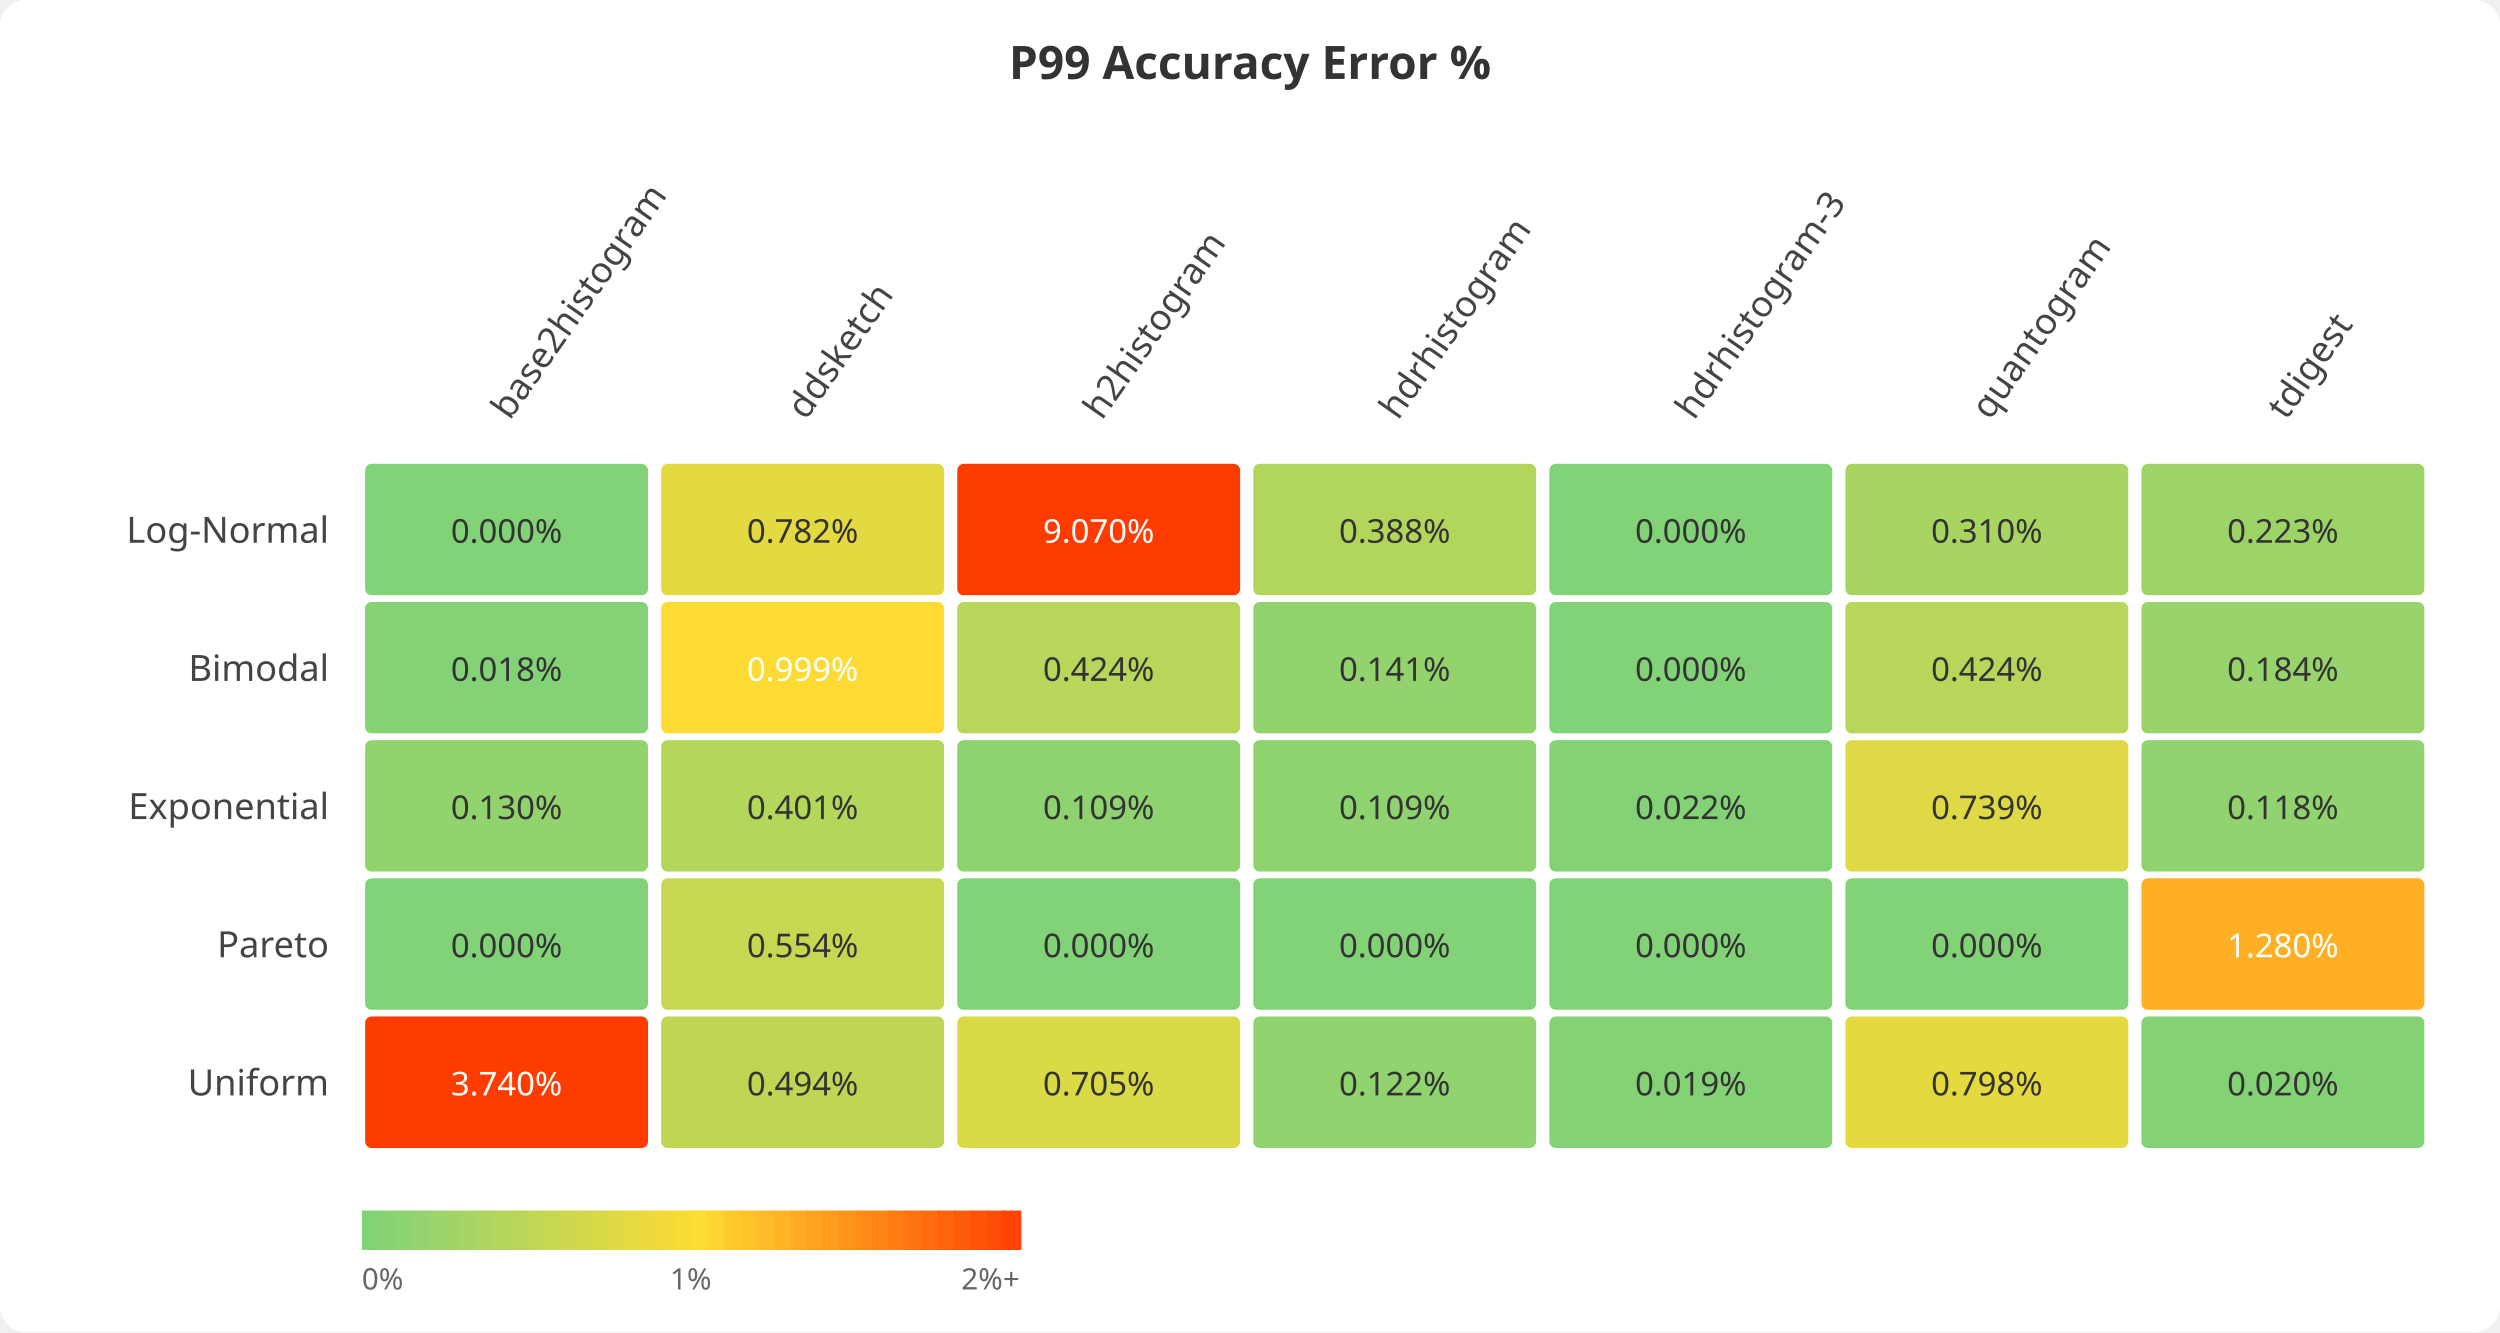
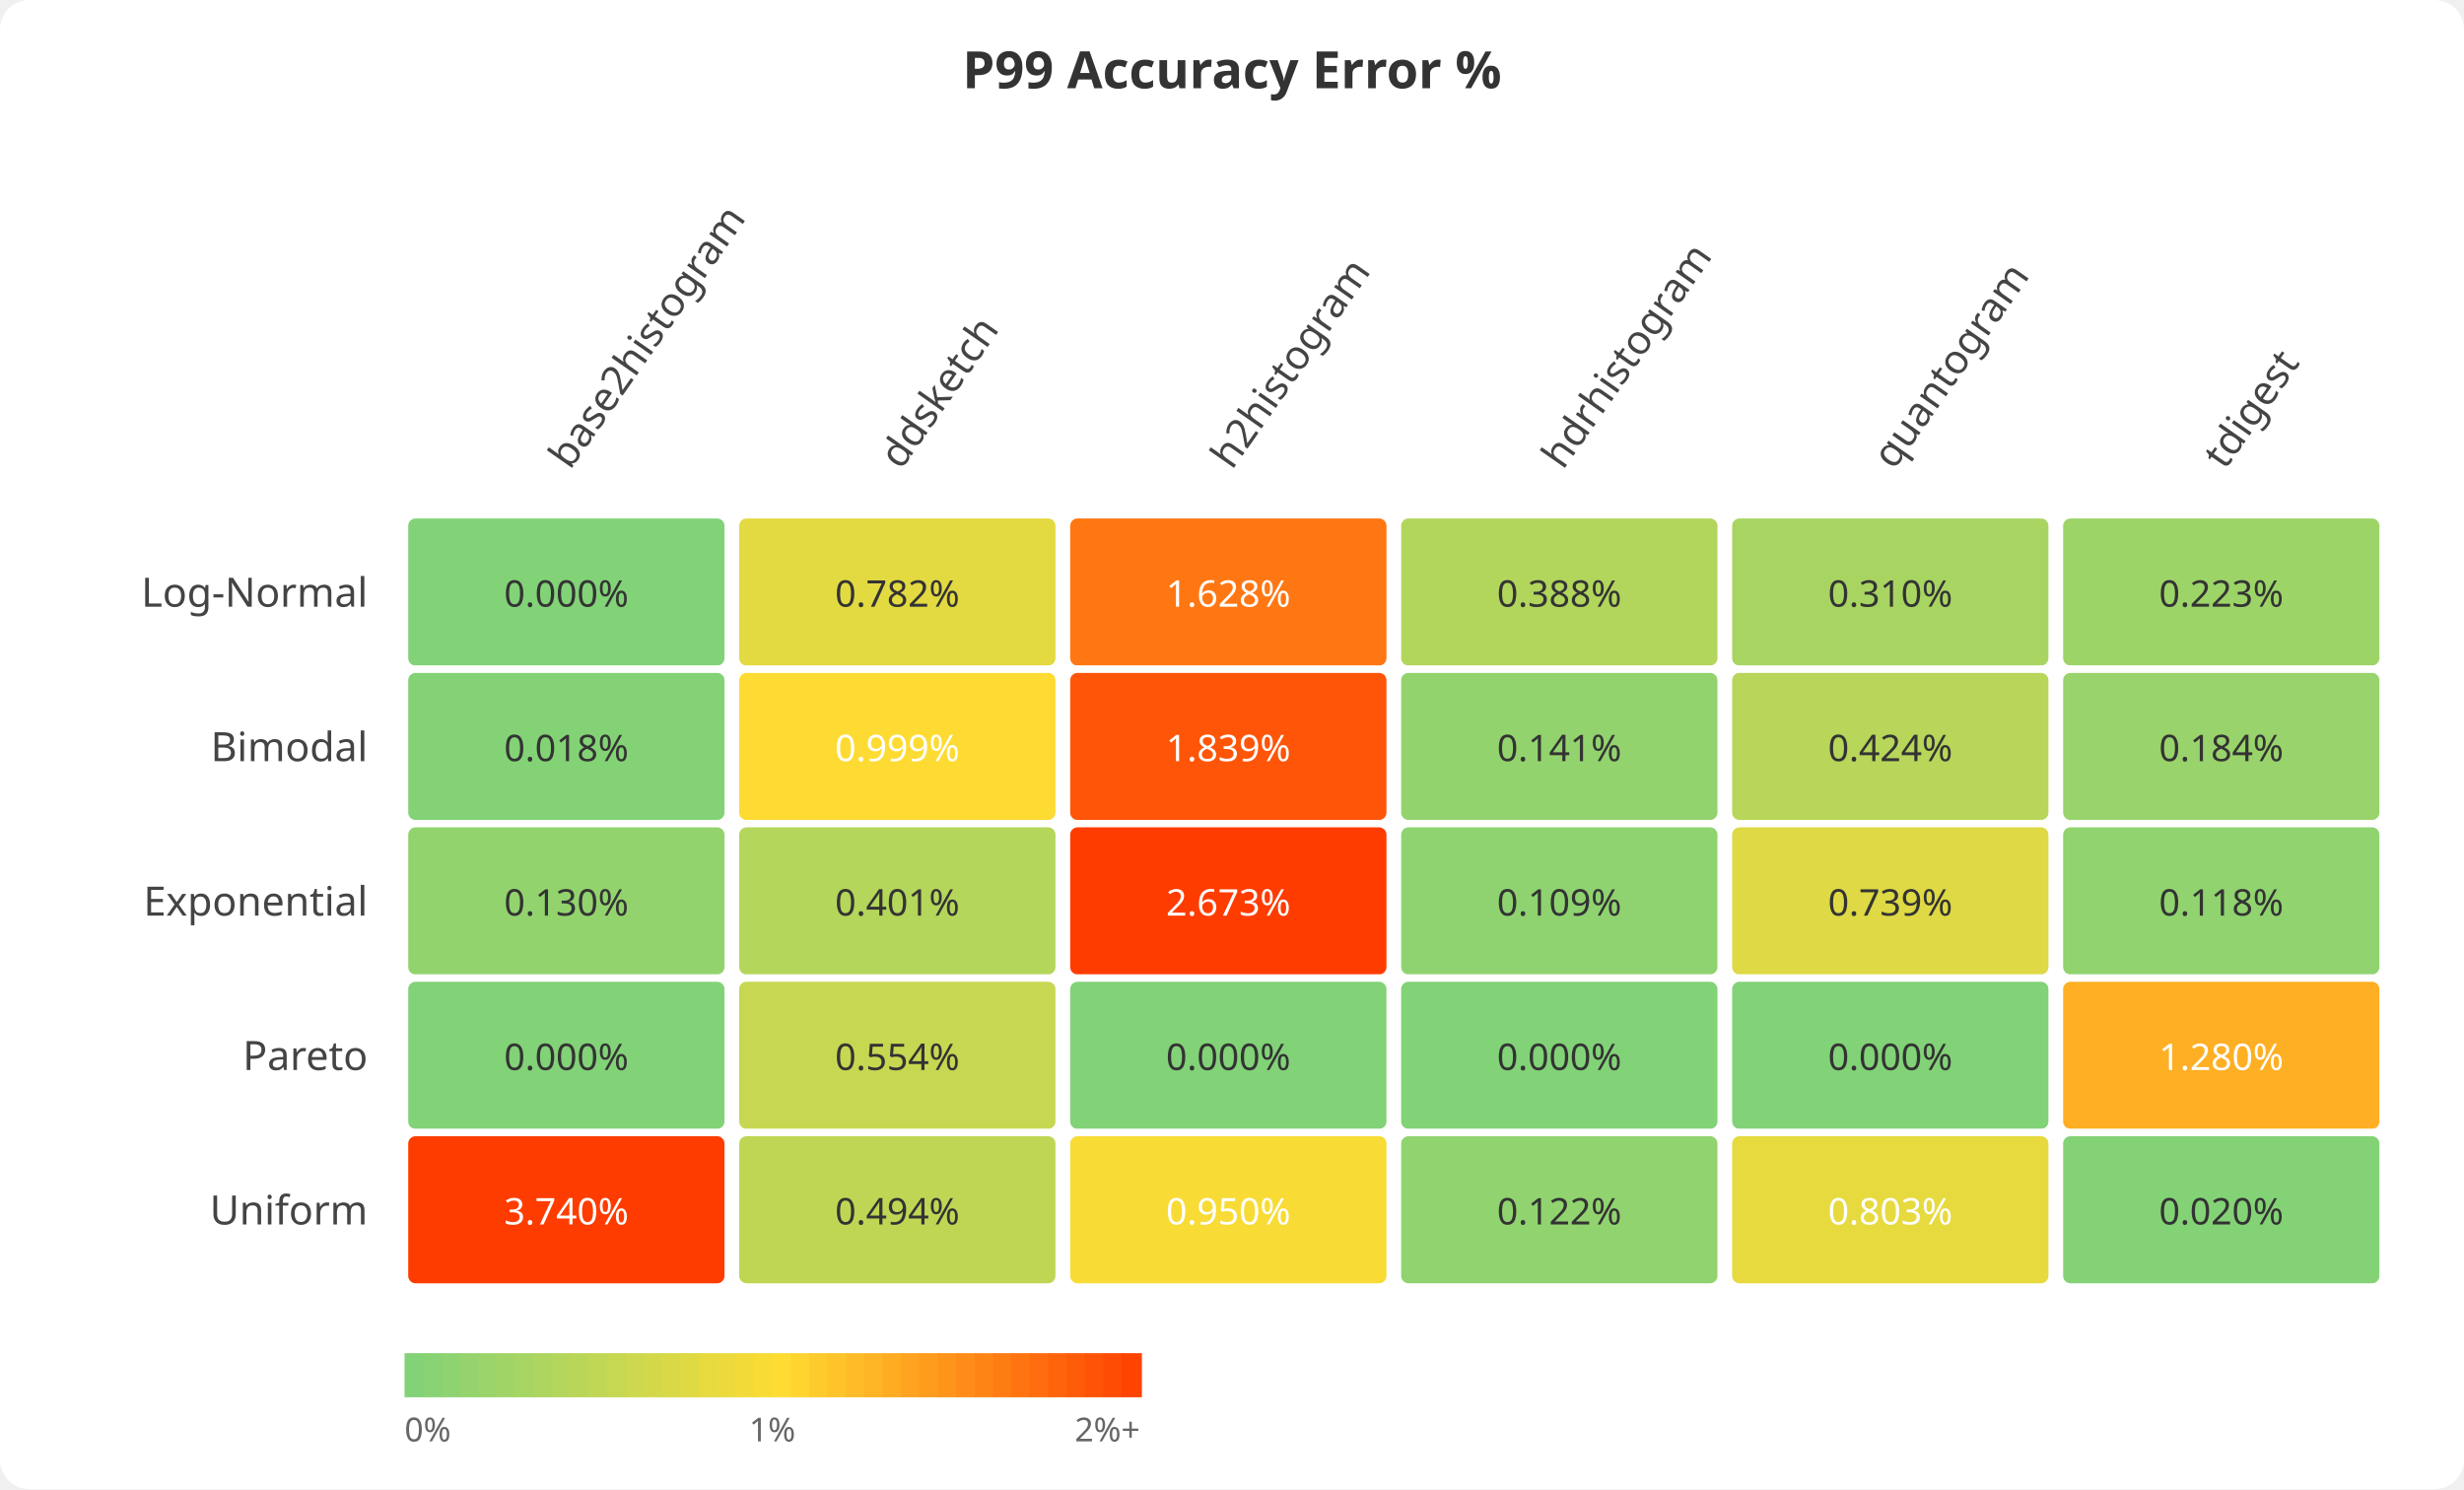
- <svg xmlns="http://www.w3.org/2000/svg" viewBox="0 0 760 405" width="760" height="405">
-   <rect x="0.0" y="0.0" width="760.0" height="405.0" fill="white" rx="8" />
-   <text x="380.0" y="24.0" font-family="system-ui,sans-serif" font-size="14" font-weight="600" fill="#333" text-anchor="middle">P99 Accuracy Error %</text>
+ <svg xmlns="http://www.w3.org/2000/svg" viewBox="0 0 670 405" width="670" height="405">
+   <rect x="0.0" y="0.0" width="670.0" height="405.0" fill="white" rx="8" />
+   <text x="335.0" y="24.0" font-family="system-ui,sans-serif" font-size="14" font-weight="600" fill="#333" text-anchor="middle">P99 Accuracy Error %</text>
  <text x="155.0" y="128.0" font-family="system-ui,sans-serif" font-size="11" fill="#444" text-anchor="start" transform="rotate(-55,155.0,128.0)">base2histogram</text>
  <text x="245.0" y="128.0" font-family="system-ui,sans-serif" font-size="11" fill="#444" text-anchor="start" transform="rotate(-55,245.0,128.0)">ddsketch</text>
  <text x="335.0" y="128.0" font-family="system-ui,sans-serif" font-size="11" fill="#444" text-anchor="start" transform="rotate(-55,335.0,128.0)">h2histogram</text>
  <text x="425.0" y="128.0" font-family="system-ui,sans-serif" font-size="11" fill="#444" text-anchor="start" transform="rotate(-55,425.0,128.0)">hdrhistogram</text>
-   <text x="515.0" y="128.0" font-family="system-ui,sans-serif" font-size="11" fill="#444" text-anchor="start" transform="rotate(-55,515.0,128.0)">hdrhistogram-3</text>
-   <text x="605.0" y="128.0" font-family="system-ui,sans-serif" font-size="11" fill="#444" text-anchor="start" transform="rotate(-55,605.0,128.0)">quantogram</text>
-   <text x="695.0" y="128.0" font-family="system-ui,sans-serif" font-size="11" fill="#444" text-anchor="start" transform="rotate(-55,695.0,128.0)">tdigest</text>
+   <text x="515.0" y="128.0" font-family="system-ui,sans-serif" font-size="11" fill="#444" text-anchor="start" transform="rotate(-55,515.0,128.0)">quantogram</text>
+   <text x="605.0" y="128.0" font-family="system-ui,sans-serif" font-size="11" fill="#444" text-anchor="start" transform="rotate(-55,605.0,128.0)">tdigest</text>
  <text x="100.0" y="165.0" font-family="system-ui,sans-serif" font-size="11" fill="#444" text-anchor="end">Log-Normal</text>
  <rect x="110.0" y="140.0" width="88.0" height="42.0" fill="#82d278" stroke="white" stroke-width="2" rx="3" />
  <text x="154.0" y="165.0" font-family="system-ui,sans-serif" font-size="10" font-weight="500" fill="#333" text-anchor="middle">0.000%</text>
  <rect x="200.0" y="140.0" width="88.0" height="42.0" fill="#e3d941" stroke="white" stroke-width="2" rx="3" />
  <text x="244.0" y="165.0" font-family="system-ui,sans-serif" font-size="10" font-weight="500" fill="#333" text-anchor="middle">0.782%</text>
-   <rect x="290.0" y="140.0" width="88.0" height="42.0" fill="#ff3c00" stroke="white" stroke-width="2" rx="3" />
-   <text x="334.0" y="165.0" font-family="system-ui,sans-serif" font-size="10" font-weight="500" fill="#fff" text-anchor="middle">9.070%</text>
+   <rect x="290.0" y="140.0" width="88.0" height="42.0" fill="#ff7712" stroke="white" stroke-width="2" rx="3" />
+   <text x="334.0" y="165.0" font-family="system-ui,sans-serif" font-size="10" font-weight="500" fill="#fff" text-anchor="middle">1.628%</text>
  <rect x="380.0" y="140.0" width="88.0" height="42.0" fill="#b2d55c" stroke="white" stroke-width="2" rx="3" />
  <text x="424.0" y="165.0" font-family="system-ui,sans-serif" font-size="10" font-weight="500" fill="#333" text-anchor="middle">0.388%</text>
-   <rect x="470.0" y="140.0" width="88.0" height="42.0" fill="#82d278" stroke="white" stroke-width="2" rx="3" />
-   <text x="514.0" y="165.0" font-family="system-ui,sans-serif" font-size="10" font-weight="500" fill="#333" text-anchor="middle">0.000%</text>
-   <rect x="560.0" y="140.0" width="88.0" height="42.0" fill="#a8d562" stroke="white" stroke-width="2" rx="3" />
-   <text x="604.0" y="165.0" font-family="system-ui,sans-serif" font-size="10" font-weight="500" fill="#333" text-anchor="middle">0.310%</text>
-   <rect x="650.0" y="140.0" width="88.0" height="42.0" fill="#9dd468" stroke="white" stroke-width="2" rx="3" />
-   <text x="694.0" y="165.0" font-family="system-ui,sans-serif" font-size="10" font-weight="500" fill="#333" text-anchor="middle">0.223%</text>
+   <rect x="470.0" y="140.0" width="88.0" height="42.0" fill="#a8d562" stroke="white" stroke-width="2" rx="3" />
+   <text x="514.0" y="165.0" font-family="system-ui,sans-serif" font-size="10" font-weight="500" fill="#333" text-anchor="middle">0.310%</text>
+   <rect x="560.0" y="140.0" width="88.0" height="42.0" fill="#9dd468" stroke="white" stroke-width="2" rx="3" />
+   <text x="604.0" y="165.0" font-family="system-ui,sans-serif" font-size="10" font-weight="500" fill="#333" text-anchor="middle">0.223%</text>
  <text x="100.0" y="207.0" font-family="system-ui,sans-serif" font-size="11" fill="#444" text-anchor="end">Bimodal</text>
  <rect x="110.0" y="182.0" width="88.0" height="42.0" fill="#84d276" stroke="white" stroke-width="2" rx="3" />
  <text x="154.0" y="207.0" font-family="system-ui,sans-serif" font-size="10" font-weight="500" fill="#333" text-anchor="middle">0.018%</text>
  <rect x="200.0" y="182.0" width="88.0" height="42.0" fill="#fedb32" stroke="white" stroke-width="2" rx="3" />
  <text x="244.0" y="207.0" font-family="system-ui,sans-serif" font-size="10" font-weight="500" fill="#fff" text-anchor="middle">0.999%</text>
-   <rect x="290.0" y="182.0" width="88.0" height="42.0" fill="#b7d65a" stroke="white" stroke-width="2" rx="3" />
-   <text x="334.0" y="207.0" font-family="system-ui,sans-serif" font-size="10" font-weight="500" fill="#333" text-anchor="middle">0.424%</text>
+   <rect x="290.0" y="182.0" width="88.0" height="42.0" fill="#ff5508" stroke="white" stroke-width="2" rx="3" />
+   <text x="334.0" y="207.0" font-family="system-ui,sans-serif" font-size="10" font-weight="500" fill="#fff" text-anchor="middle">1.839%</text>
  <rect x="380.0" y="182.0" width="88.0" height="42.0" fill="#93d36e" stroke="white" stroke-width="2" rx="3" />
  <text x="424.0" y="207.0" font-family="system-ui,sans-serif" font-size="10" font-weight="500" fill="#333" text-anchor="middle">0.141%</text>
-   <rect x="470.0" y="182.0" width="88.0" height="42.0" fill="#82d278" stroke="white" stroke-width="2" rx="3" />
-   <text x="514.0" y="207.0" font-family="system-ui,sans-serif" font-size="10" font-weight="500" fill="#333" text-anchor="middle">0.000%</text>
-   <rect x="560.0" y="182.0" width="88.0" height="42.0" fill="#b7d65a" stroke="white" stroke-width="2" rx="3" />
-   <text x="604.0" y="207.0" font-family="system-ui,sans-serif" font-size="10" font-weight="500" fill="#333" text-anchor="middle">0.424%</text>
-   <rect x="650.0" y="182.0" width="88.0" height="42.0" fill="#99d36b" stroke="white" stroke-width="2" rx="3" />
-   <text x="694.0" y="207.0" font-family="system-ui,sans-serif" font-size="10" font-weight="500" fill="#333" text-anchor="middle">0.184%</text>
+   <rect x="470.0" y="182.0" width="88.0" height="42.0" fill="#b7d65a" stroke="white" stroke-width="2" rx="3" />
+   <text x="514.0" y="207.0" font-family="system-ui,sans-serif" font-size="10" font-weight="500" fill="#333" text-anchor="middle">0.424%</text>
+   <rect x="560.0" y="182.0" width="88.0" height="42.0" fill="#99d36b" stroke="white" stroke-width="2" rx="3" />
+   <text x="604.0" y="207.0" font-family="system-ui,sans-serif" font-size="10" font-weight="500" fill="#333" text-anchor="middle">0.184%</text>
  <text x="100.0" y="249.0" font-family="system-ui,sans-serif" font-size="11" fill="#444" text-anchor="end">Exponential</text>
  <rect x="110.0" y="224.0" width="88.0" height="42.0" fill="#92d36e" stroke="white" stroke-width="2" rx="3" />
  <text x="154.0" y="249.0" font-family="system-ui,sans-serif" font-size="10" font-weight="500" fill="#333" text-anchor="middle">0.130%</text>
  <rect x="200.0" y="224.0" width="88.0" height="42.0" fill="#b4d65b" stroke="white" stroke-width="2" rx="3" />
  <text x="244.0" y="249.0" font-family="system-ui,sans-serif" font-size="10" font-weight="500" fill="#333" text-anchor="middle">0.401%</text>
-   <rect x="290.0" y="224.0" width="88.0" height="42.0" fill="#8fd370" stroke="white" stroke-width="2" rx="3" />
-   <text x="334.0" y="249.0" font-family="system-ui,sans-serif" font-size="10" font-weight="500" fill="#333" text-anchor="middle">0.109%</text>
+   <rect x="290.0" y="224.0" width="88.0" height="42.0" fill="#ff3c00" stroke="white" stroke-width="2" rx="3" />
+   <text x="334.0" y="249.0" font-family="system-ui,sans-serif" font-size="10" font-weight="500" fill="#fff" text-anchor="middle">2.673%</text>
  <rect x="380.0" y="224.0" width="88.0" height="42.0" fill="#8fd370" stroke="white" stroke-width="2" rx="3" />
  <text x="424.0" y="249.0" font-family="system-ui,sans-serif" font-size="10" font-weight="500" fill="#333" text-anchor="middle">0.109%</text>
-   <rect x="470.0" y="224.0" width="88.0" height="42.0" fill="#84d276" stroke="white" stroke-width="2" rx="3" />
-   <text x="514.0" y="249.0" font-family="system-ui,sans-serif" font-size="10" font-weight="500" fill="#333" text-anchor="middle">0.022%</text>
-   <rect x="560.0" y="224.0" width="88.0" height="42.0" fill="#ded944" stroke="white" stroke-width="2" rx="3" />
-   <text x="604.0" y="249.0" font-family="system-ui,sans-serif" font-size="10" font-weight="500" fill="#333" text-anchor="middle">0.739%</text>
-   <rect x="650.0" y="224.0" width="88.0" height="42.0" fill="#90d36f" stroke="white" stroke-width="2" rx="3" />
-   <text x="694.0" y="249.0" font-family="system-ui,sans-serif" font-size="10" font-weight="500" fill="#333" text-anchor="middle">0.118%</text>
+   <rect x="470.0" y="224.0" width="88.0" height="42.0" fill="#ded944" stroke="white" stroke-width="2" rx="3" />
+   <text x="514.0" y="249.0" font-family="system-ui,sans-serif" font-size="10" font-weight="500" fill="#333" text-anchor="middle">0.739%</text>
+   <rect x="560.0" y="224.0" width="88.0" height="42.0" fill="#90d36f" stroke="white" stroke-width="2" rx="3" />
+   <text x="604.0" y="249.0" font-family="system-ui,sans-serif" font-size="10" font-weight="500" fill="#333" text-anchor="middle">0.118%</text>
  <text x="100.0" y="291.0" font-family="system-ui,sans-serif" font-size="11" fill="#444" text-anchor="end">Pareto</text>
  <rect x="110.0" y="266.0" width="88.0" height="42.0" fill="#82d278" stroke="white" stroke-width="2" rx="3" />
  <text x="154.0" y="291.0" font-family="system-ui,sans-serif" font-size="10" font-weight="500" fill="#333" text-anchor="middle">0.000%</text>
  <rect x="200.0" y="266.0" width="88.0" height="42.0" fill="#c7d751" stroke="white" stroke-width="2" rx="3" />
  <text x="244.0" y="291.0" font-family="system-ui,sans-serif" font-size="10" font-weight="500" fill="#333" text-anchor="middle">0.554%</text>
  <rect x="290.0" y="266.0" width="88.0" height="42.0" fill="#82d278" stroke="white" stroke-width="2" rx="3" />
  <text x="334.0" y="291.0" font-family="system-ui,sans-serif" font-size="10" font-weight="500" fill="#333" text-anchor="middle">0.000%</text>
  <rect x="380.0" y="266.0" width="88.0" height="42.0" fill="#82d278" stroke="white" stroke-width="2" rx="3" />
  <text x="424.0" y="291.0" font-family="system-ui,sans-serif" font-size="10" font-weight="500" fill="#333" text-anchor="middle">0.000%</text>
  <rect x="470.0" y="266.0" width="88.0" height="42.0" fill="#82d278" stroke="white" stroke-width="2" rx="3" />
  <text x="514.0" y="291.0" font-family="system-ui,sans-serif" font-size="10" font-weight="500" fill="#333" text-anchor="middle">0.000%</text>
-   <rect x="560.0" y="266.0" width="88.0" height="42.0" fill="#82d278" stroke="white" stroke-width="2" rx="3" />
-   <text x="604.0" y="291.0" font-family="system-ui,sans-serif" font-size="10" font-weight="500" fill="#333" text-anchor="middle">0.000%</text>
-   <rect x="650.0" y="266.0" width="88.0" height="42.0" fill="#ffaf23" stroke="white" stroke-width="2" rx="3" />
-   <text x="694.0" y="291.0" font-family="system-ui,sans-serif" font-size="10" font-weight="500" fill="#fff" text-anchor="middle">1.280%</text>
+   <rect x="560.0" y="266.0" width="88.0" height="42.0" fill="#ffaf23" stroke="white" stroke-width="2" rx="3" />
+   <text x="604.0" y="291.0" font-family="system-ui,sans-serif" font-size="10" font-weight="500" fill="#fff" text-anchor="middle">1.280%</text>
  <text x="100.0" y="333.0" font-family="system-ui,sans-serif" font-size="11" fill="#444" text-anchor="end">Uniform</text>
  <rect x="110.0" y="308.0" width="88.0" height="42.0" fill="#ff3c00" stroke="white" stroke-width="2" rx="3" />
  <text x="154.0" y="333.0" font-family="system-ui,sans-serif" font-size="10" font-weight="500" fill="#fff" text-anchor="middle">3.740%</text>
  <rect x="200.0" y="308.0" width="88.0" height="42.0" fill="#bfd655" stroke="white" stroke-width="2" rx="3" />
  <text x="244.0" y="333.0" font-family="system-ui,sans-serif" font-size="10" font-weight="500" fill="#333" text-anchor="middle">0.494%</text>
-   <rect x="290.0" y="308.0" width="88.0" height="42.0" fill="#dad946" stroke="white" stroke-width="2" rx="3" />
-   <text x="334.0" y="333.0" font-family="system-ui,sans-serif" font-size="10" font-weight="500" fill="#333" text-anchor="middle">0.705%</text>
+   <rect x="290.0" y="308.0" width="88.0" height="42.0" fill="#f8db35" stroke="white" stroke-width="2" rx="3" />
+   <text x="334.0" y="333.0" font-family="system-ui,sans-serif" font-size="10" font-weight="500" fill="#fff" text-anchor="middle">0.950%</text>
  <rect x="380.0" y="308.0" width="88.0" height="42.0" fill="#91d36f" stroke="white" stroke-width="2" rx="3" />
  <text x="424.0" y="333.0" font-family="system-ui,sans-serif" font-size="10" font-weight="500" fill="#333" text-anchor="middle">0.122%</text>
-   <rect x="470.0" y="308.0" width="88.0" height="42.0" fill="#84d276" stroke="white" stroke-width="2" rx="3" />
-   <text x="514.0" y="333.0" font-family="system-ui,sans-serif" font-size="10" font-weight="500" fill="#333" text-anchor="middle">0.019%</text>
-   <rect x="560.0" y="308.0" width="88.0" height="42.0" fill="#e5d940" stroke="white" stroke-width="2" rx="3" />
-   <text x="604.0" y="333.0" font-family="system-ui,sans-serif" font-size="10" font-weight="500" fill="#333" text-anchor="middle">0.798%</text>
-   <rect x="650.0" y="308.0" width="88.0" height="42.0" fill="#84d276" stroke="white" stroke-width="2" rx="3" />
-   <text x="694.0" y="333.0" font-family="system-ui,sans-serif" font-size="10" font-weight="500" fill="#333" text-anchor="middle">0.020%</text>
+   <rect x="470.0" y="308.0" width="88.0" height="42.0" fill="#e6da3f" stroke="white" stroke-width="2" rx="3" />
+   <text x="514.0" y="333.0" font-family="system-ui,sans-serif" font-size="10" font-weight="500" fill="#fff" text-anchor="middle">0.803%</text>
+   <rect x="560.0" y="308.0" width="88.0" height="42.0" fill="#84d276" stroke="white" stroke-width="2" rx="3" />
+   <text x="604.0" y="333.0" font-family="system-ui,sans-serif" font-size="10" font-weight="500" fill="#333" text-anchor="middle">0.020%</text>
  <rect x="110.0" y="368.0" width="5.5" height="12.0" fill="#82d278" />
  <rect x="115.0" y="368.0" width="5.5" height="12.0" fill="#88d274" />
  <rect x="120.0" y="368.0" width="5.5" height="12.0" fill="#8ed371" />
  <rect x="125.0" y="368.0" width="5.5" height="12.0" fill="#94d36d" />
  <rect x="130.0" y="368.0" width="5.5" height="12.0" fill="#9bd46a" />
  <rect x="135.0" y="368.0" width="5.5" height="12.0" fill="#a1d466" />
  <rect x="140.0" y="368.0" width="5.5" height="12.0" fill="#a7d563" />
  <rect x="145.0" y="368.0" width="5.5" height="12.0" fill="#add55f" />
  <rect x="150.0" y="368.0" width="5.5" height="12.0" fill="#b4d65c" />
  <rect x="155.0" y="368.0" width="5.5" height="12.0" fill="#bad658" />
  <rect x="160.0" y="368.0" width="5.5" height="12.0" fill="#c0d755" />
  <rect x="165.0" y="368.0" width="5.5" height="12.0" fill="#c6d751" />
  <rect x="170.0" y="368.0" width="5.5" height="12.0" fill="#cdd84e" />
  <rect x="175.0" y="368.0" width="5.5" height="12.0" fill="#d3d84a" />
  <rect x="180.0" y="368.0" width="5.5" height="12.0" fill="#d9d947" />
  <rect x="185.0" y="368.0" width="5.5" height="12.0" fill="#dfd943" />
  <rect x="190.0" y="368.0" width="5.5" height="12.0" fill="#e6da3f" />
  <rect x="195.0" y="368.0" width="5.5" height="12.0" fill="#ecda3c" />
  <rect x="200.0" y="368.0" width="5.5" height="12.0" fill="#f2db39" />
  <rect x="205.0" y="368.0" width="5.5" height="12.0" fill="#f8db35" />
  <rect x="210.0" y="368.0" width="5.5" height="12.0" fill="#ffdc32" />
  <rect x="215.0" y="368.0" width="5.5" height="12.0" fill="#ffd42f" />
  <rect x="220.0" y="368.0" width="5.5" height="12.0" fill="#ffcb2c" />
  <rect x="225.0" y="368.0" width="5.5" height="12.0" fill="#ffc42a" />
  <rect x="230.0" y="368.0" width="5.5" height="12.0" fill="#ffbc28" />
  <rect x="235.0" y="368.0" width="5.5" height="12.0" fill="#ffb425" />
  <rect x="240.0" y="368.0" width="5.5" height="12.0" fill="#ffac23" />
  <rect x="245.0" y="368.0" width="5.5" height="12.0" fill="#ffa320" />
  <rect x="250.0" y="368.0" width="5.5" height="12.0" fill="#ff9c1e" />
  <rect x="255.0" y="368.0" width="5.5" height="12.0" fill="#ff941b" />
  <rect x="260.0" y="368.0" width="5.5" height="12.0" fill="#ff8c19" />
  <rect x="265.0" y="368.0" width="5.5" height="12.0" fill="#ff8416" />
  <rect x="270.0" y="368.0" width="5.5" height="12.0" fill="#ff7c13" />
  <rect x="275.0" y="368.0" width="5.5" height="12.0" fill="#ff7411" />
  <rect x="280.0" y="368.0" width="5.5" height="12.0" fill="#ff6c0f" />
  <rect x="285.0" y="368.0" width="5.5" height="12.0" fill="#ff640c" />
  <rect x="290.0" y="368.0" width="5.5" height="12.0" fill="#ff5c09" />
  <rect x="295.0" y="368.0" width="5.5" height="12.0" fill="#ff5307" />
  <rect x="300.0" y="368.0" width="5.5" height="12.0" fill="#ff4c05" />
  <rect x="305.0" y="368.0" width="5.5" height="12.0" fill="#ff4402" />
  <text x="110.0" y="392.0" font-family="system-ui,sans-serif" font-size="9" fill="#666">0%</text>
  <text x="210.0" y="392.0" font-family="system-ui,sans-serif" font-size="9" fill="#666" text-anchor="middle">1%</text>
  <text x="310.0" y="392.0" font-family="system-ui,sans-serif" font-size="9" fill="#666" text-anchor="end">2%+</text>
</svg>
